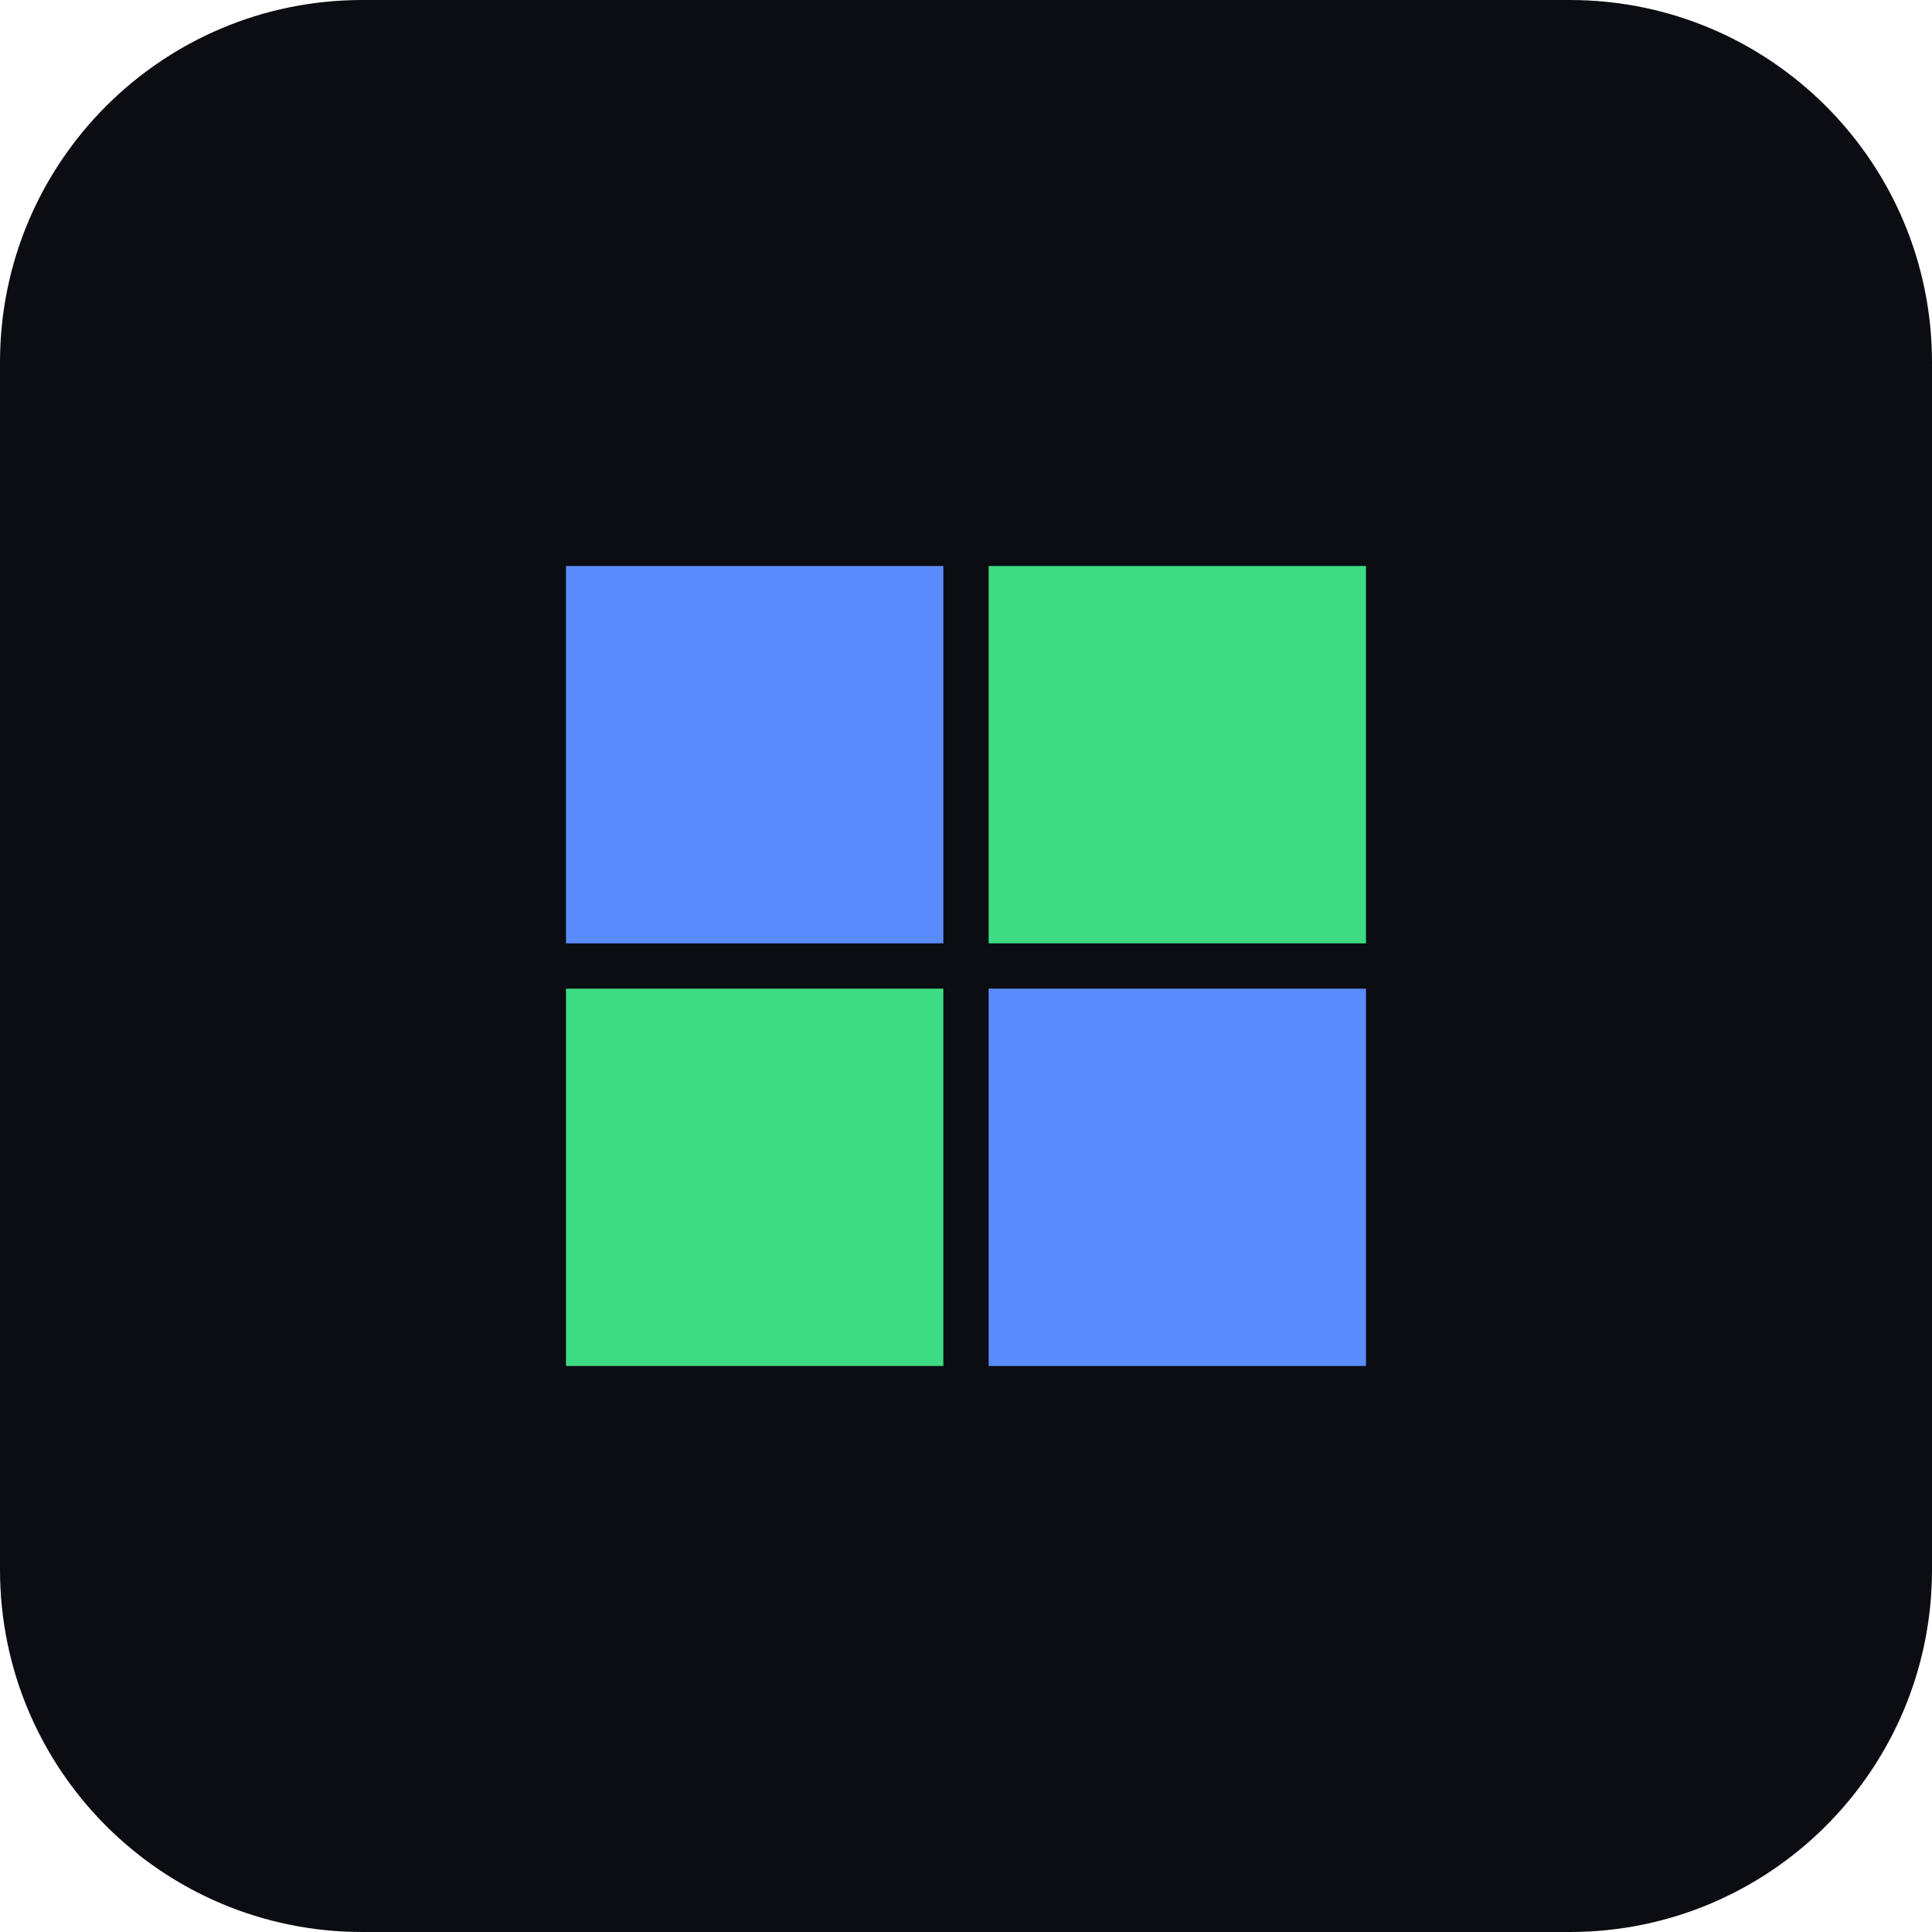
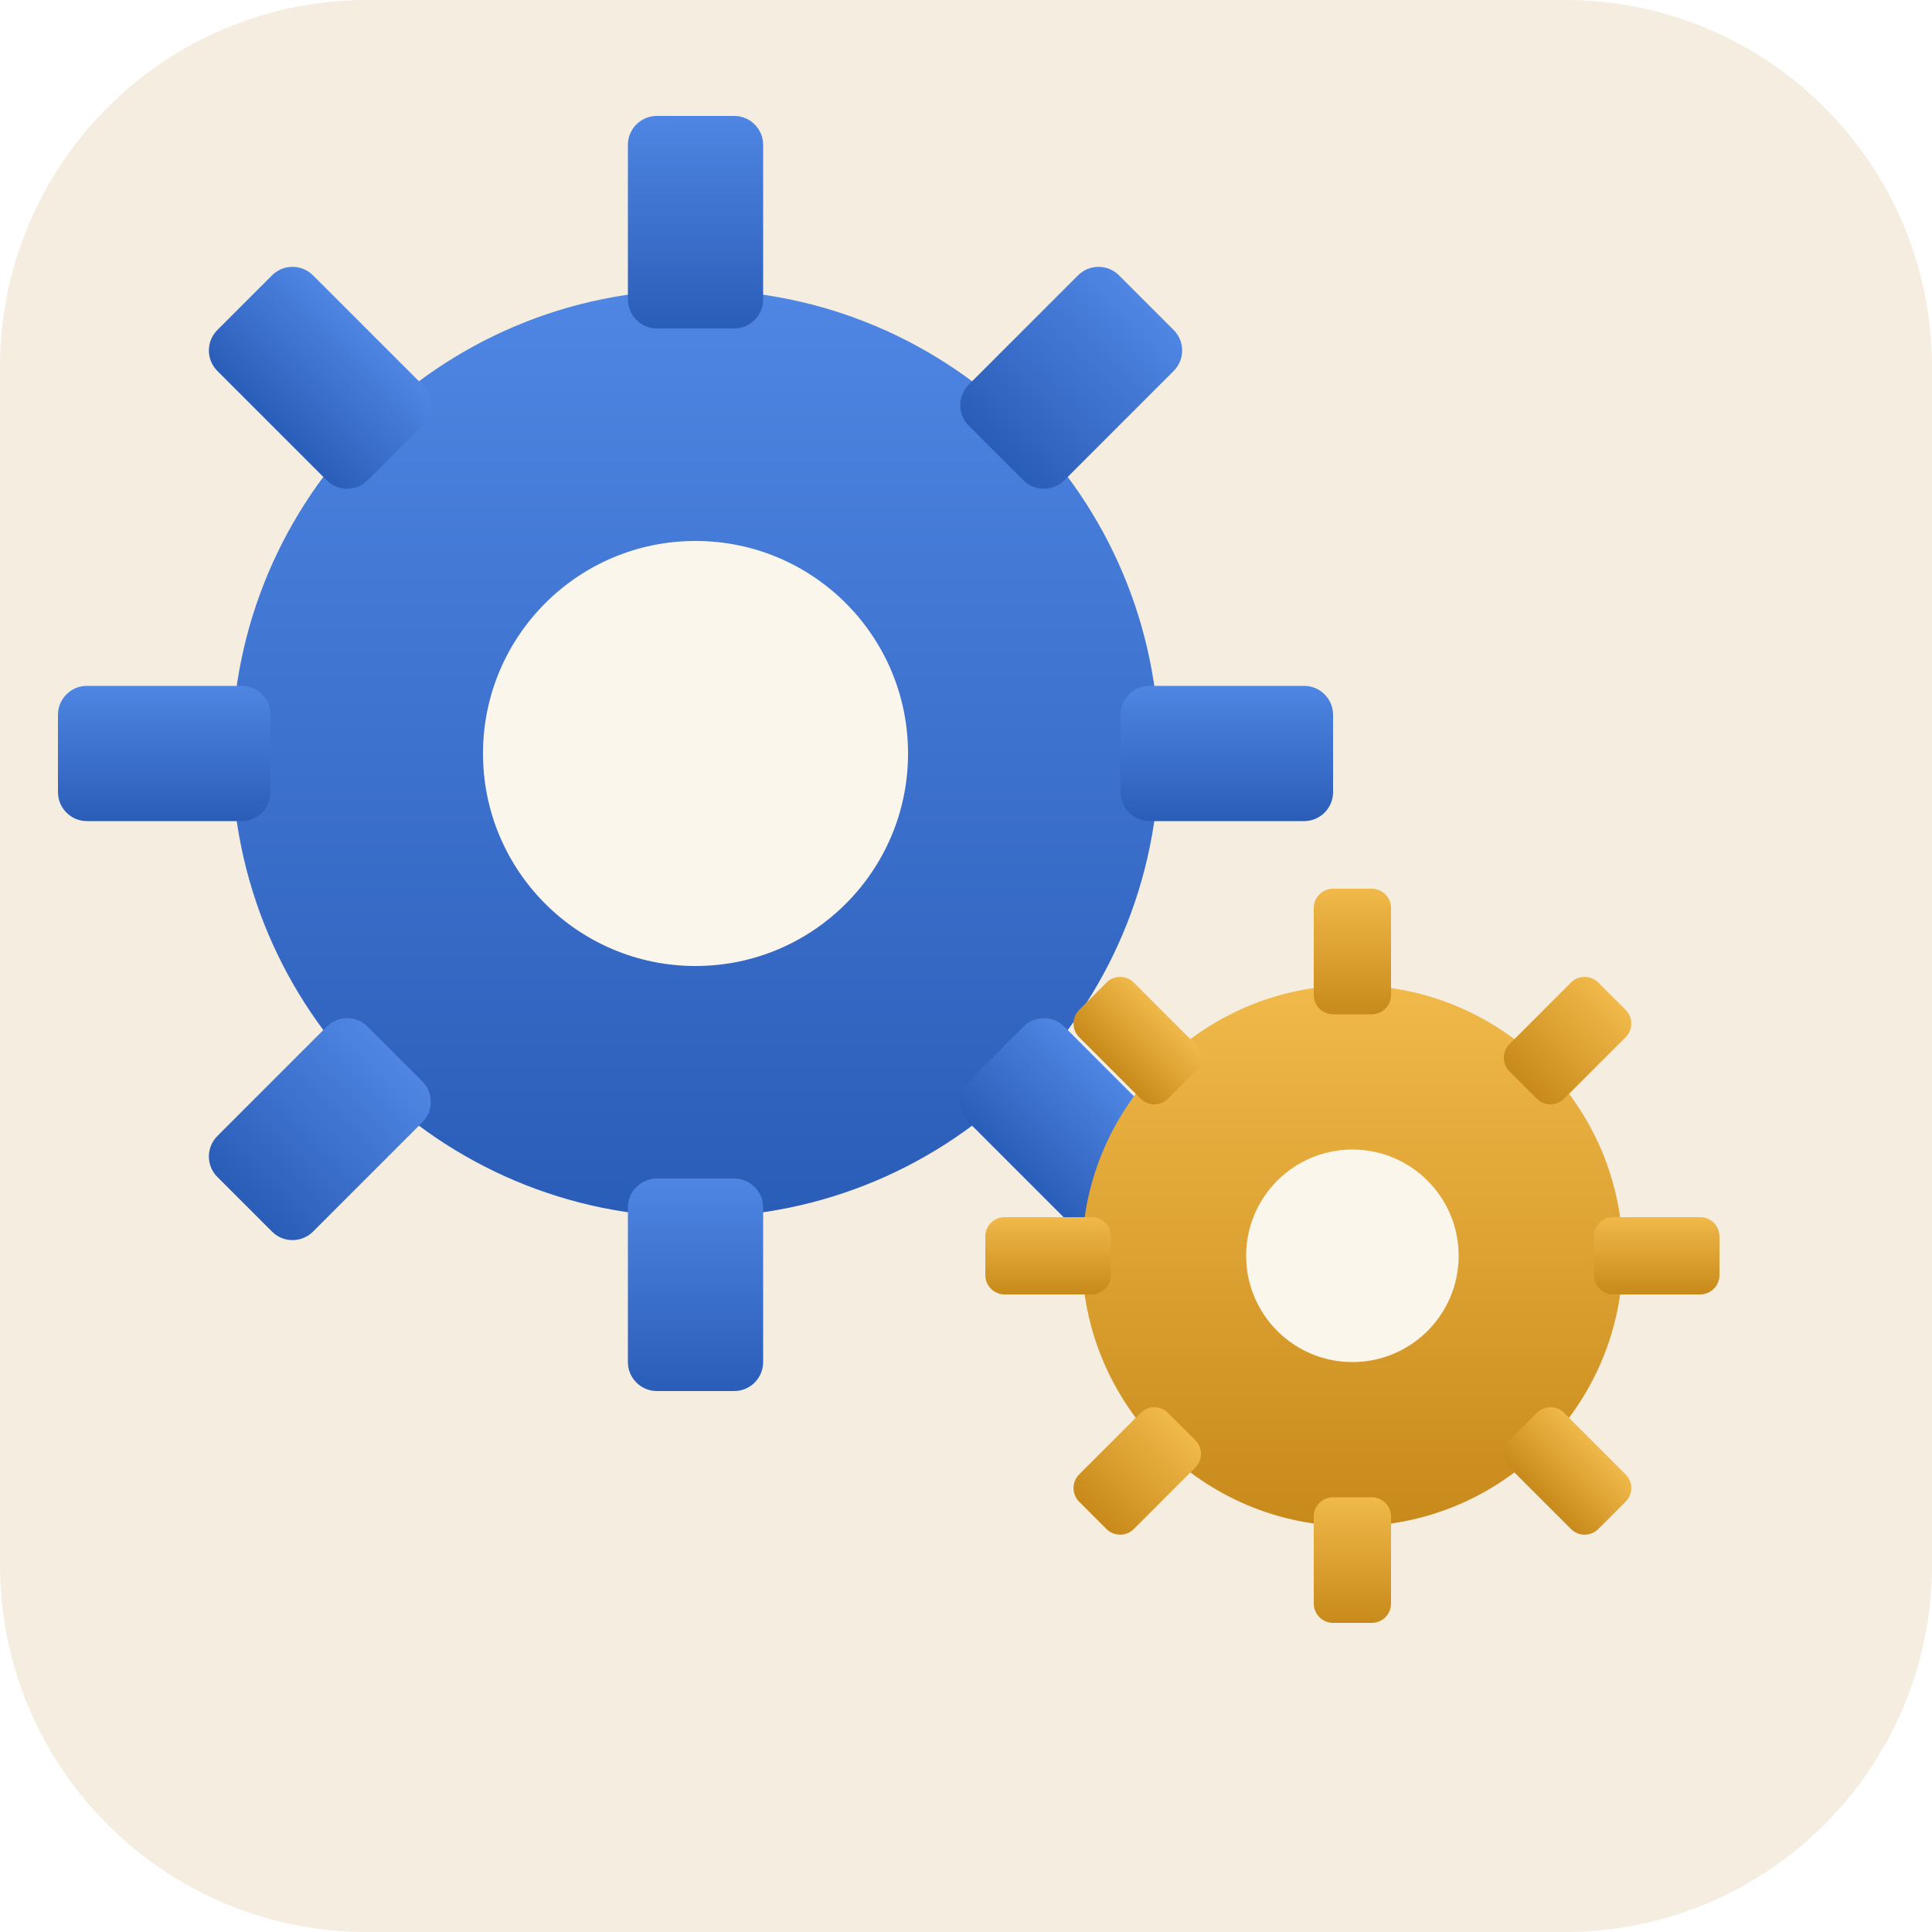
- <svg xmlns="http://www.w3.org/2000/svg" viewBox="0 0 512 512">
-   <rect width="512" height="512" rx="96" fill="#0b0d12" />
-   <rect x="150" y="150" width="100" height="100" fill="#5b8cff" />
-   <rect x="262" y="150" width="100" height="100" fill="#3ddc84" />
-   <rect x="150" y="262" width="100" height="100" fill="#3ddc84" />
-   <rect x="262" y="262" width="100" height="100" fill="#5b8cff" />
+ <svg xmlns="http://www.w3.org/2000/svg" width="200" height="200" viewBox="0 0 200 200">
+   <defs>
+     <linearGradient id="big" x1="0" y1="0" x2="0" y2="1">
+       <stop offset="0" stop-color="#4f86e3" />
+       <stop offset="1" stop-color="#2a5db8" />
+     </linearGradient>
+     <linearGradient id="small" x1="0" y1="0" x2="0" y2="1">
+       <stop offset="0" stop-color="#f0b94a" />
+       <stop offset="1" stop-color="#c88a1a" />
+     </linearGradient>
+   </defs>
+   <rect width="200" height="200" rx="38" fill="#f4ede0" />
+   <g transform="translate(72 78)" fill="url(#big)">
+     <circle cx="0" cy="0" r="48" />
+     <g>
+       <rect x="-7" y="-66" width="14" height="22" rx="3" />
+       <rect x="-7" y="44" width="14" height="22" rx="3" />
+       <rect x="-66" y="-7" width="22" height="14" rx="3" />
+       <rect x="44" y="-7" width="22" height="14" rx="3" />
+       <g transform="rotate(45)">
+         <rect x="-7" y="-66" width="14" height="22" rx="3" />
+         <rect x="-7" y="44" width="14" height="22" rx="3" />
+         <rect x="-66" y="-7" width="22" height="14" rx="3" />
+         <rect x="44" y="-7" width="22" height="14" rx="3" />
+       </g>
+     </g>
+   </g>
+   <circle cx="72" cy="78" r="22" fill="#fbf6ec" />
+   <g transform="translate(140 130)" fill="url(#small)">
+     <circle cx="0" cy="0" r="28" />
+     <g>
+       <rect x="-4" y="-38" width="8" height="13" rx="2" />
+       <rect x="-4" y="25" width="8" height="13" rx="2" />
+       <rect x="-38" y="-4" width="13" height="8" rx="2" />
+       <rect x="25" y="-4" width="13" height="8" rx="2" />
+       <g transform="rotate(45)">
+         <rect x="-4" y="-38" width="8" height="13" rx="2" />
+         <rect x="-4" y="25" width="8" height="13" rx="2" />
+         <rect x="-38" y="-4" width="13" height="8" rx="2" />
+         <rect x="25" y="-4" width="13" height="8" rx="2" />
+       </g>
+     </g>
+   </g>
+   <circle cx="140" cy="130" r="11" fill="#fbf6ec" />
</svg>
